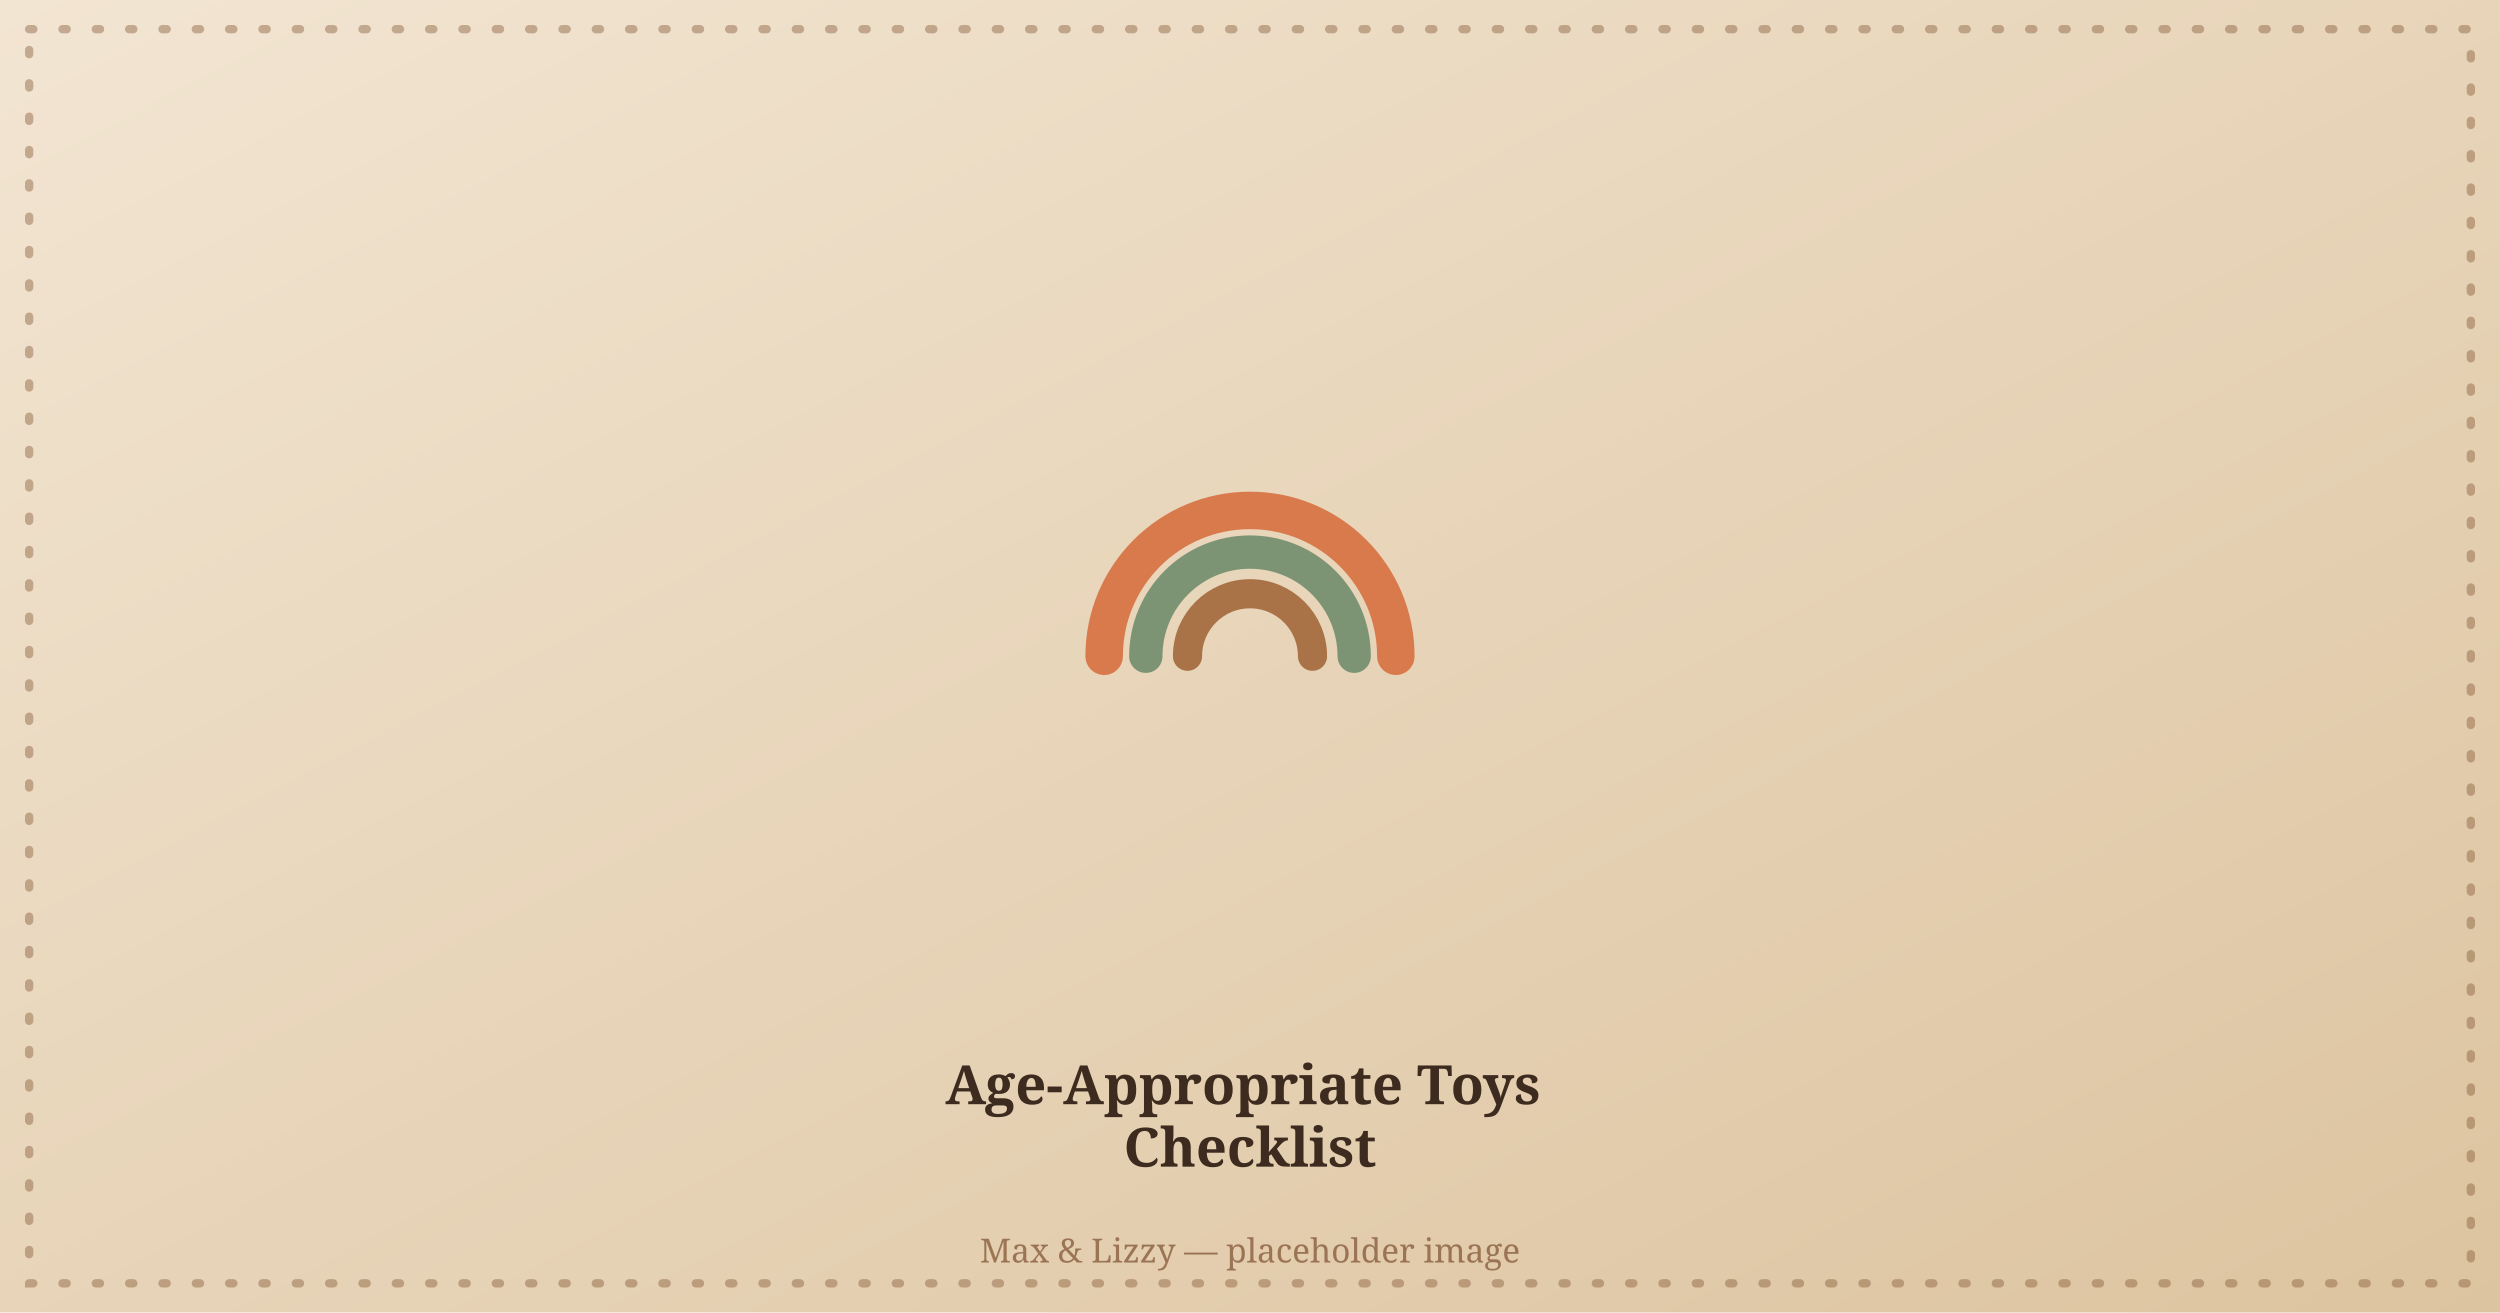
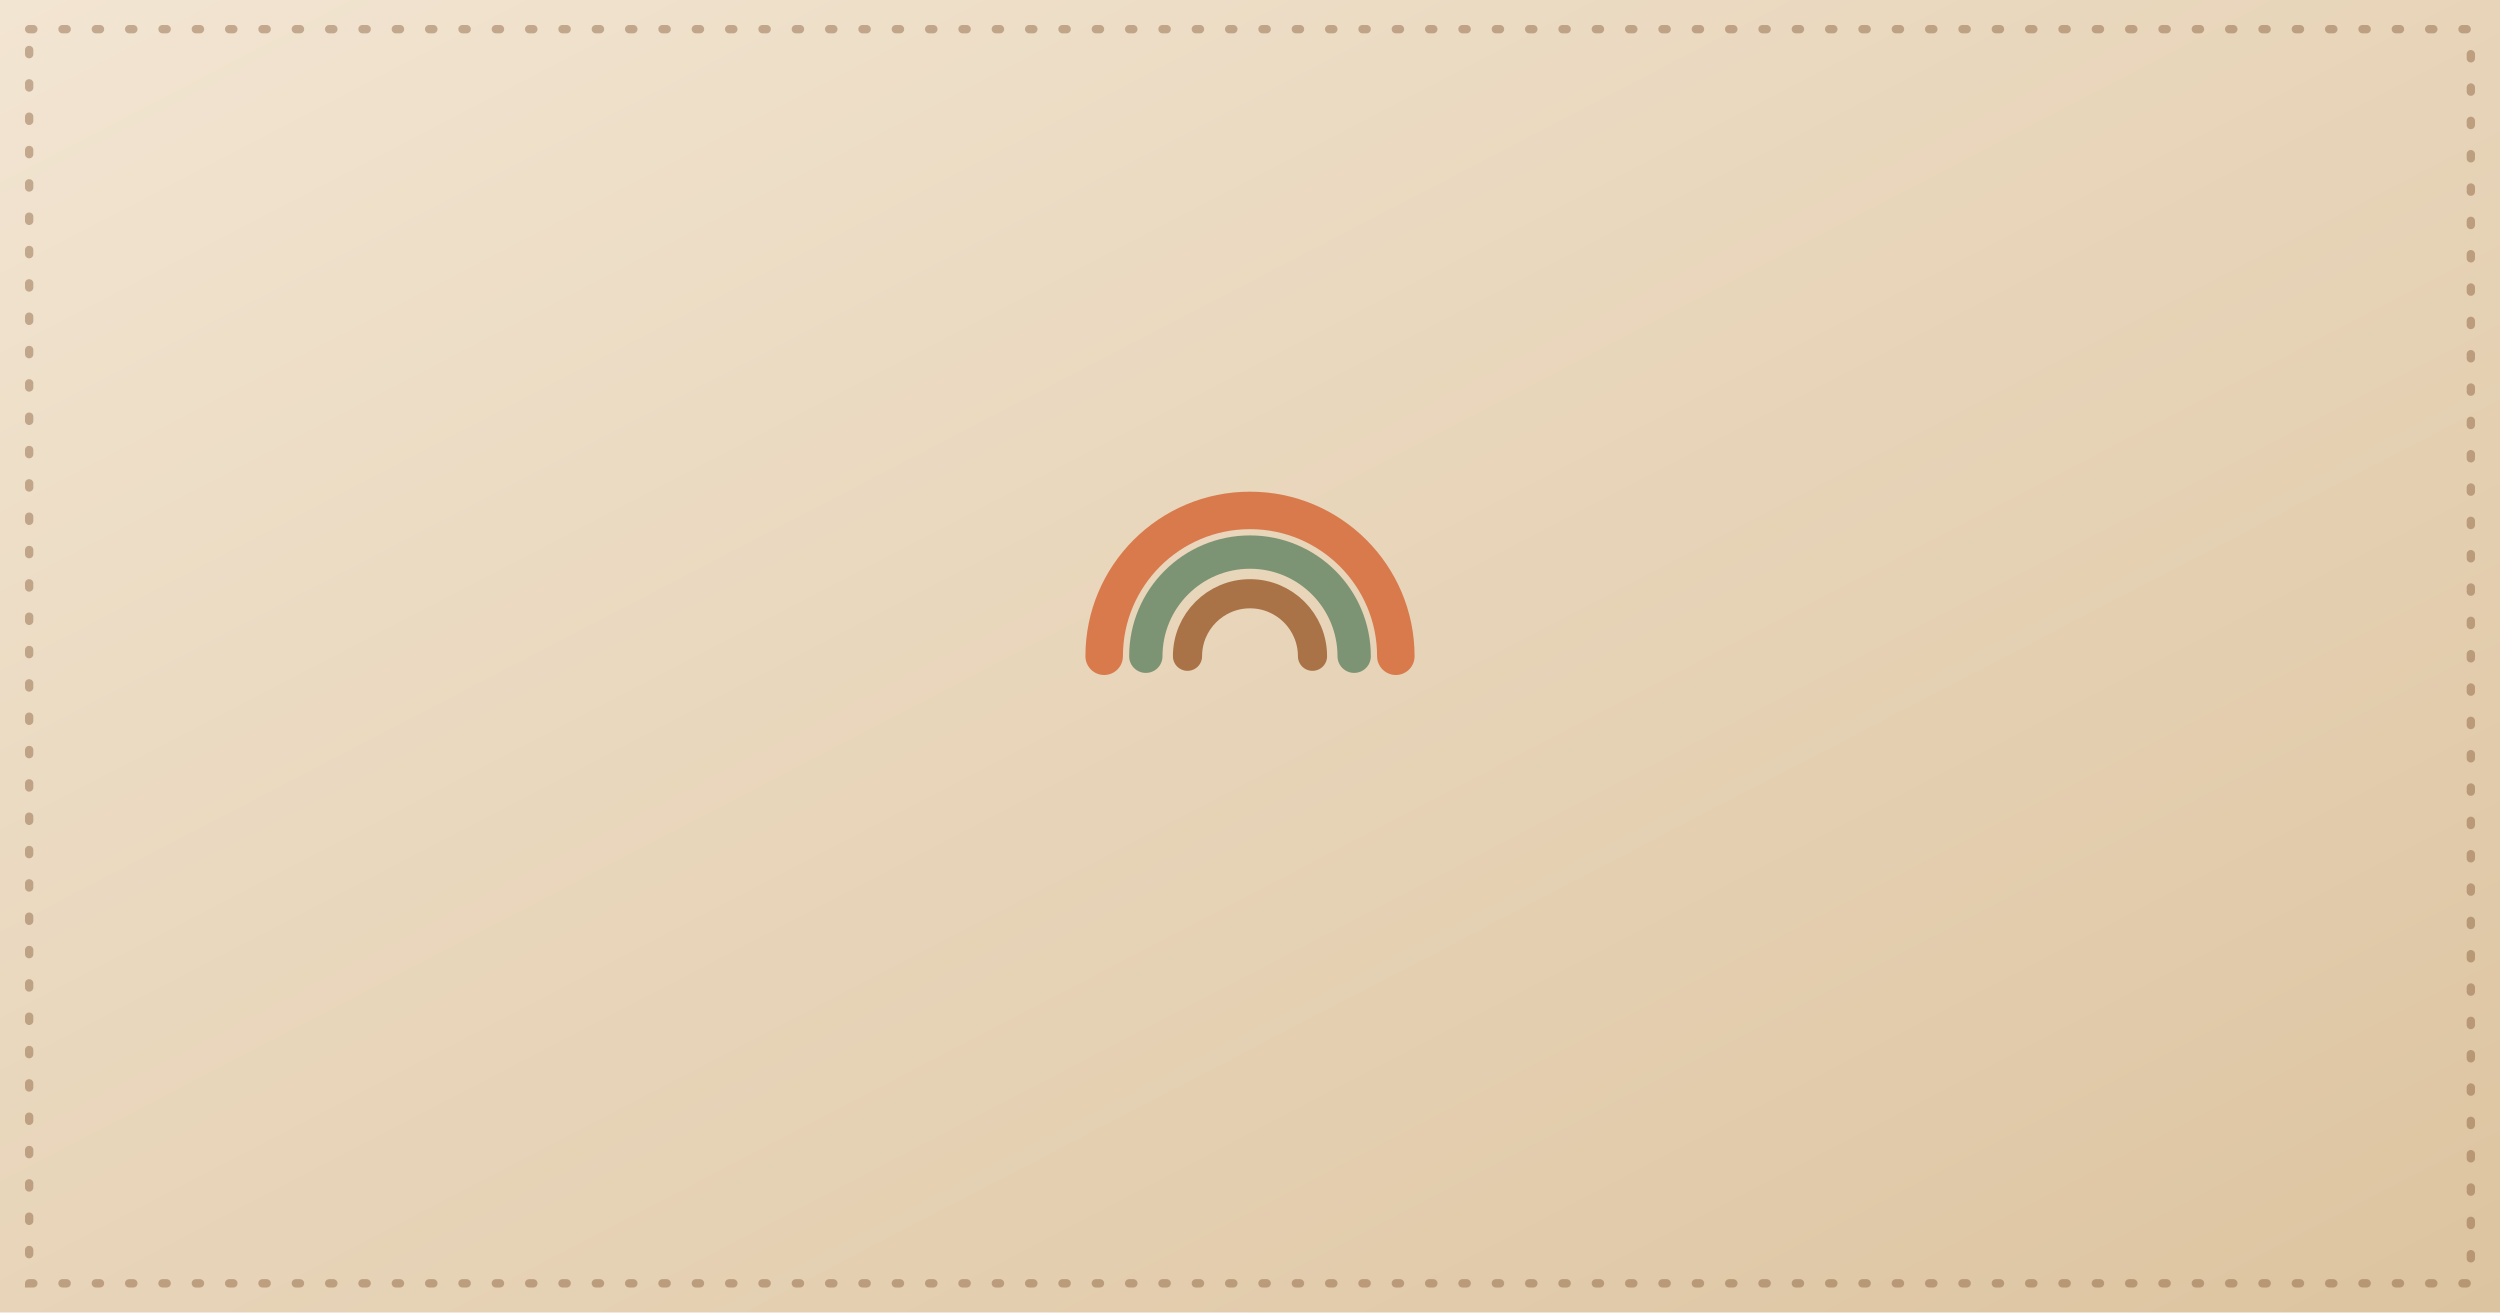
<svg xmlns="http://www.w3.org/2000/svg" width="1200" height="630" viewBox="0 0 1200 630" role="img" aria-label="Age-Appropriate Toys Checklist">
  <defs>
    <linearGradient id="bg" x1="0" y1="0" x2="1" y2="1">
      <stop offset="0%" stop-color="#f2e5d2" />
      <stop offset="100%" stop-color="#ddc4a0" />
    </linearGradient>
  </defs>
  <rect width="1200" height="630" fill="url(#bg)" />
  <rect x="14" y="14" width="1172" height="602" fill="none" stroke="#7c4f2e" stroke-width="4" stroke-dasharray="2 14" stroke-linecap="round" opacity="0.4" />
  <g fill="none" stroke-linecap="round">
    <path d="M 530 315 A 70 70 0 0 1 670 315" stroke="#d97a4d" stroke-width="18" />
    <path d="M 550 315 A 50 50 0 0 1 650 315" stroke="#7c9473" stroke-width="16" />
    <path d="M 570 315 A 30 30 0 0 1 630 315" stroke="#a97247" stroke-width="14" />
  </g>
-   <text x="600" y="530" font-family="Georgia, serif" font-size="26" fill="#3d2b1f" text-anchor="middle" font-weight="600">
-     <tspan x="600" dy="0">Age-Appropriate Toys</tspan>
-     <tspan x="600" dy="30">Checklist</tspan>
-   </text>
-   <text x="600" y="606" font-family="Georgia, serif" font-size="16" fill="#7c4f2e" text-anchor="middle" opacity="0.7">Max &amp; Lizzy — placeholder image</text>
</svg>
